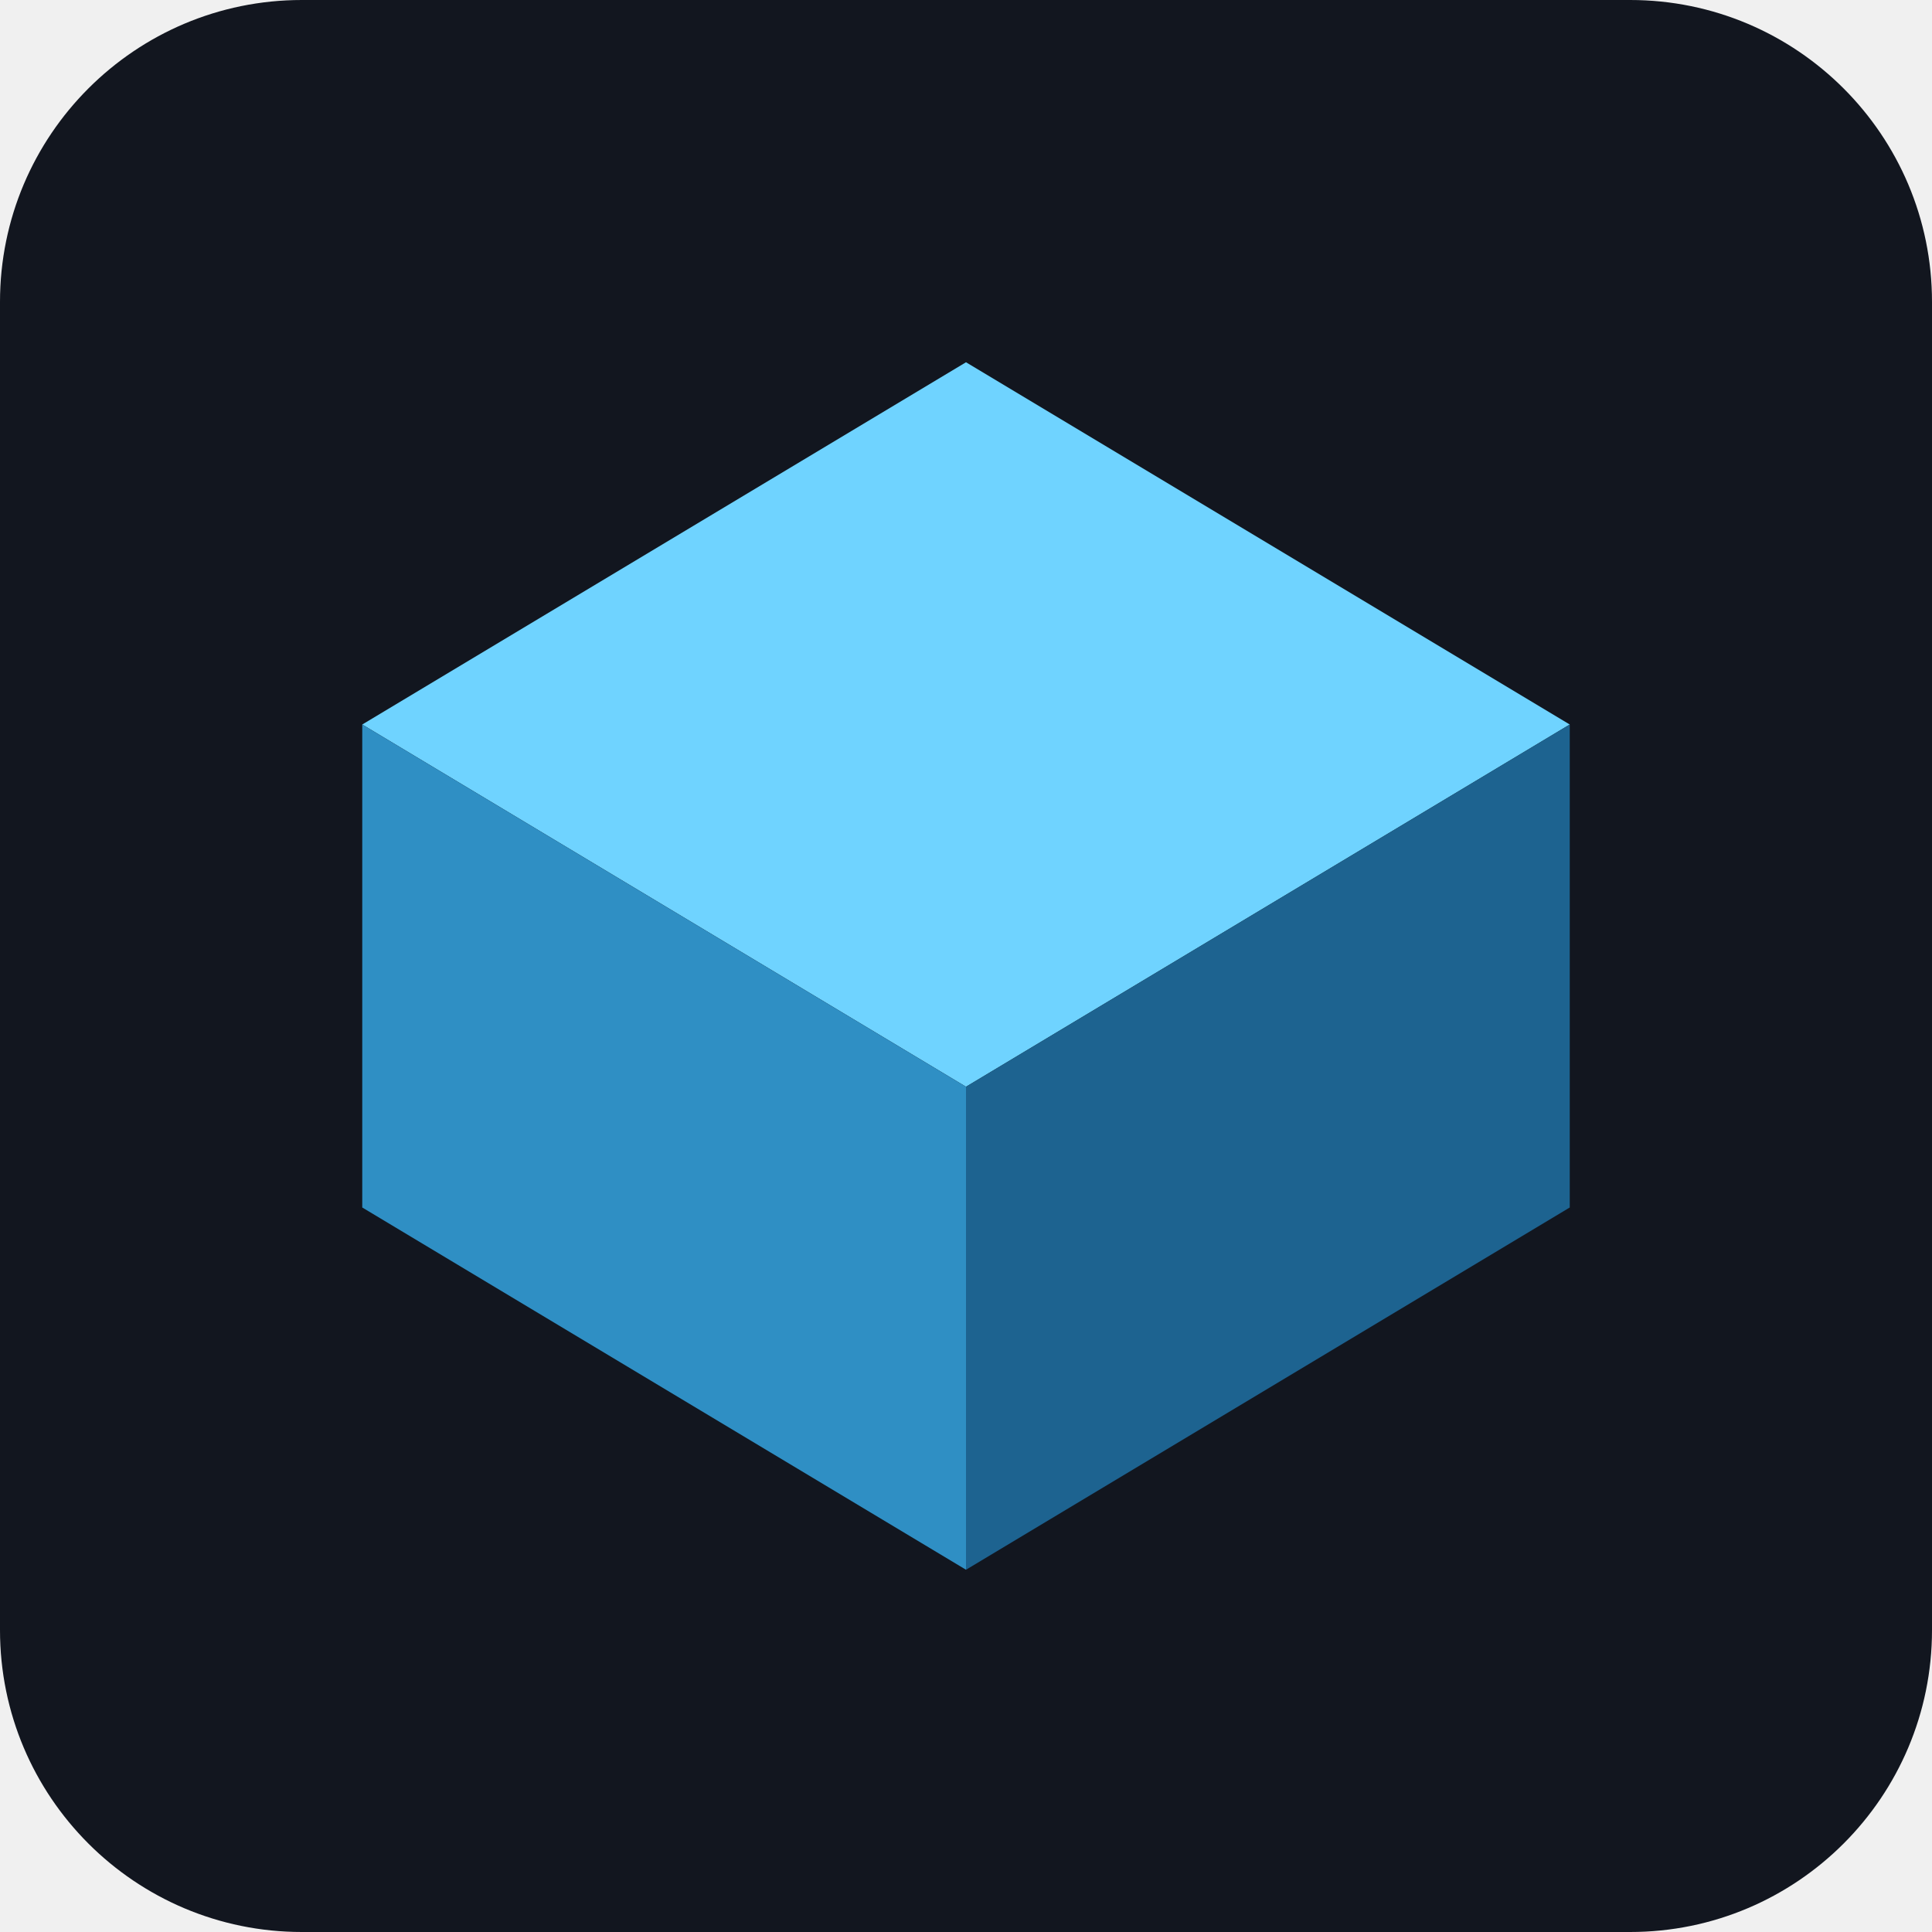
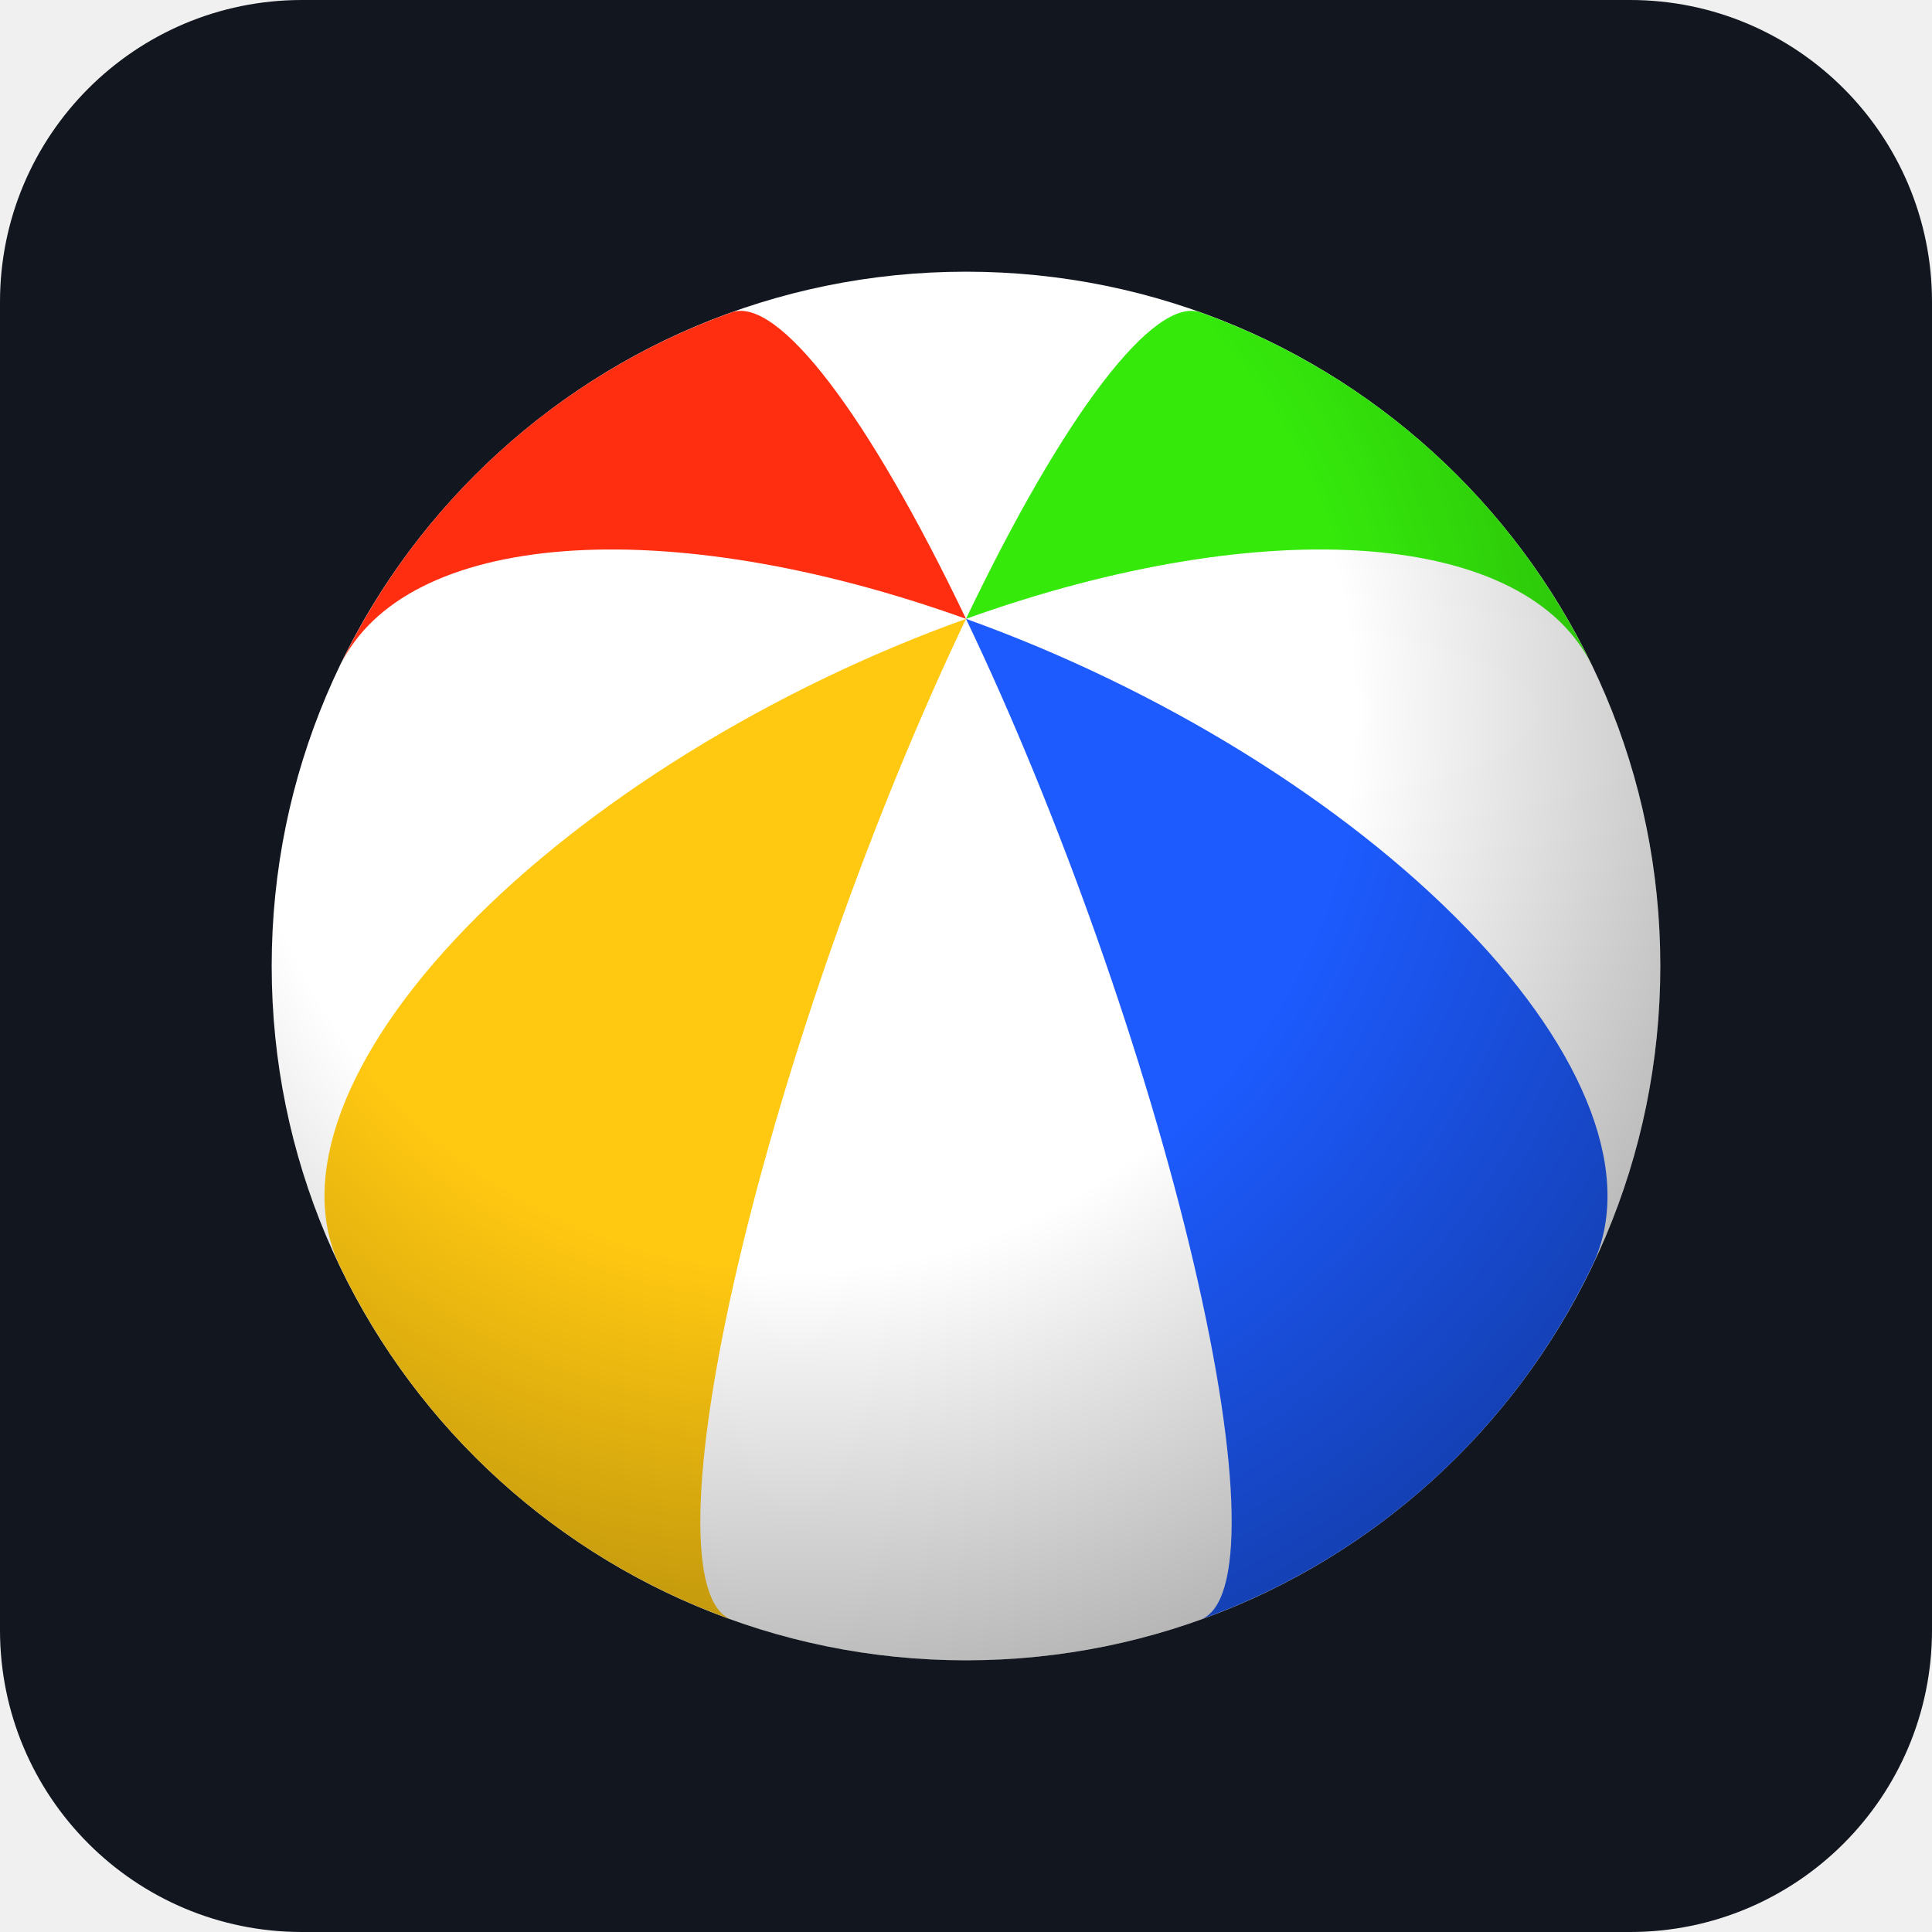
<svg xmlns="http://www.w3.org/2000/svg" viewBox="0 0 64 64">
+   <defs>
+     <radialGradient id="shade" cx="0.38" cy="0.32" r="0.72">
+       <stop offset="0.55" stop-color="#000000" stop-opacity="0" />
+       <stop offset="1" stop-color="#000000" stop-opacity="0.3" />
+     </radialGradient>
+   </defs>
  <rect width="64" height="64" rx="10" fill="#12161f" />
-   <path d="M32 12 52 24 32 36 12 24z" fill="#6fd3ff" />
-   <path d="M12 24v16l20 12V36z" fill="#2f8fc4" />
-   <path d="M52 24v16L32 52V36z" fill="#1d6390" />
+   <circle cx="32" cy="32" r="23" fill="#ffffff" />
+   <path d="M32 20.5A23 4.4 -109.73 0 0 24.23 10.35A23 23 0 0 0 11.25 22.08A23 10.62 -154.44 0 1 32 20.5Z" fill="#ff2e11" />
+   <path d="M32 20.5A23 10.62 154.44 0 0 11.25 41.92A23 23 0 0 0 24.23 53.65A23 4.4 109.73 0 1 32 20.5Z" fill="#ffc811" />
+   <path d="M32 20.5A23 4.4 70.27 0 1 39.77 53.65A23 23 0 0 0 52.75 41.92A23 10.62 25.56 0 0 32 20.5Z" fill="#1d5bff" />
+   <path d="M32 20.5A23 10.62 -25.56 0 1 52.75 22.08A23 23 0 0 0 39.77 10.35A23 4.4 -70.27 0 0 32 20.5Z" fill="#35ea0b" />
+   <circle cx="32" cy="32" r="23" fill="url(#shade)" />
</svg>
